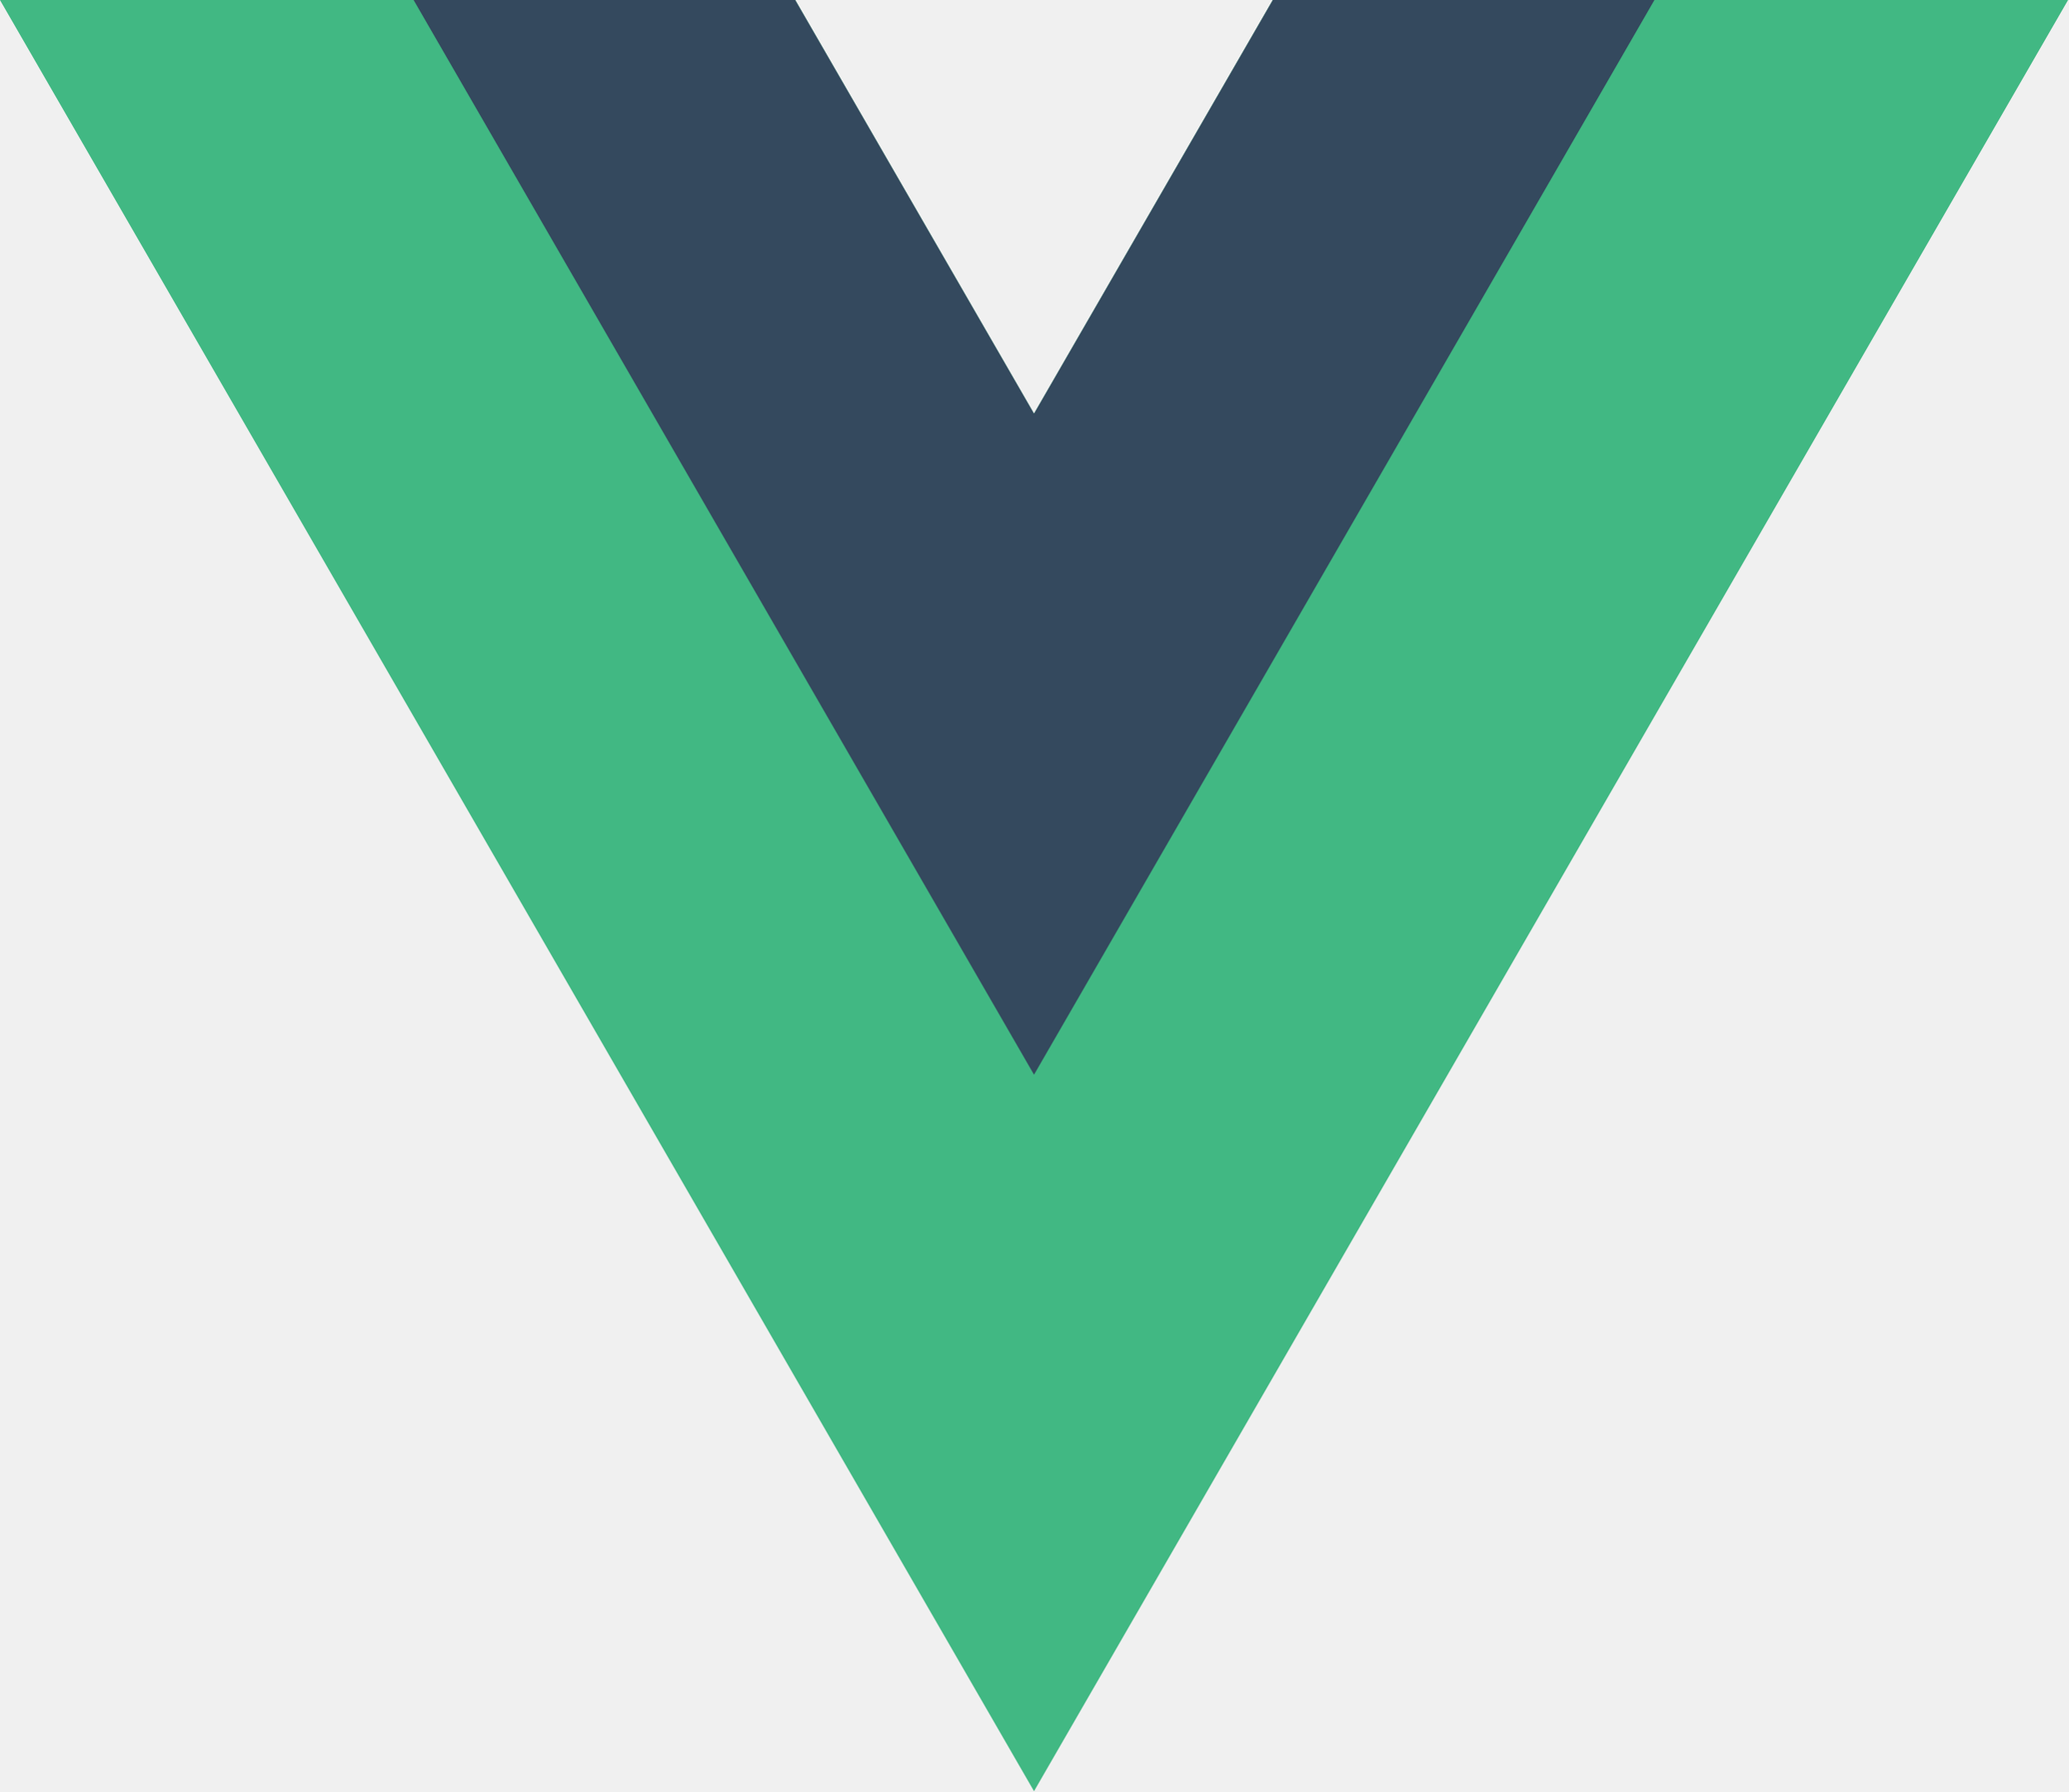
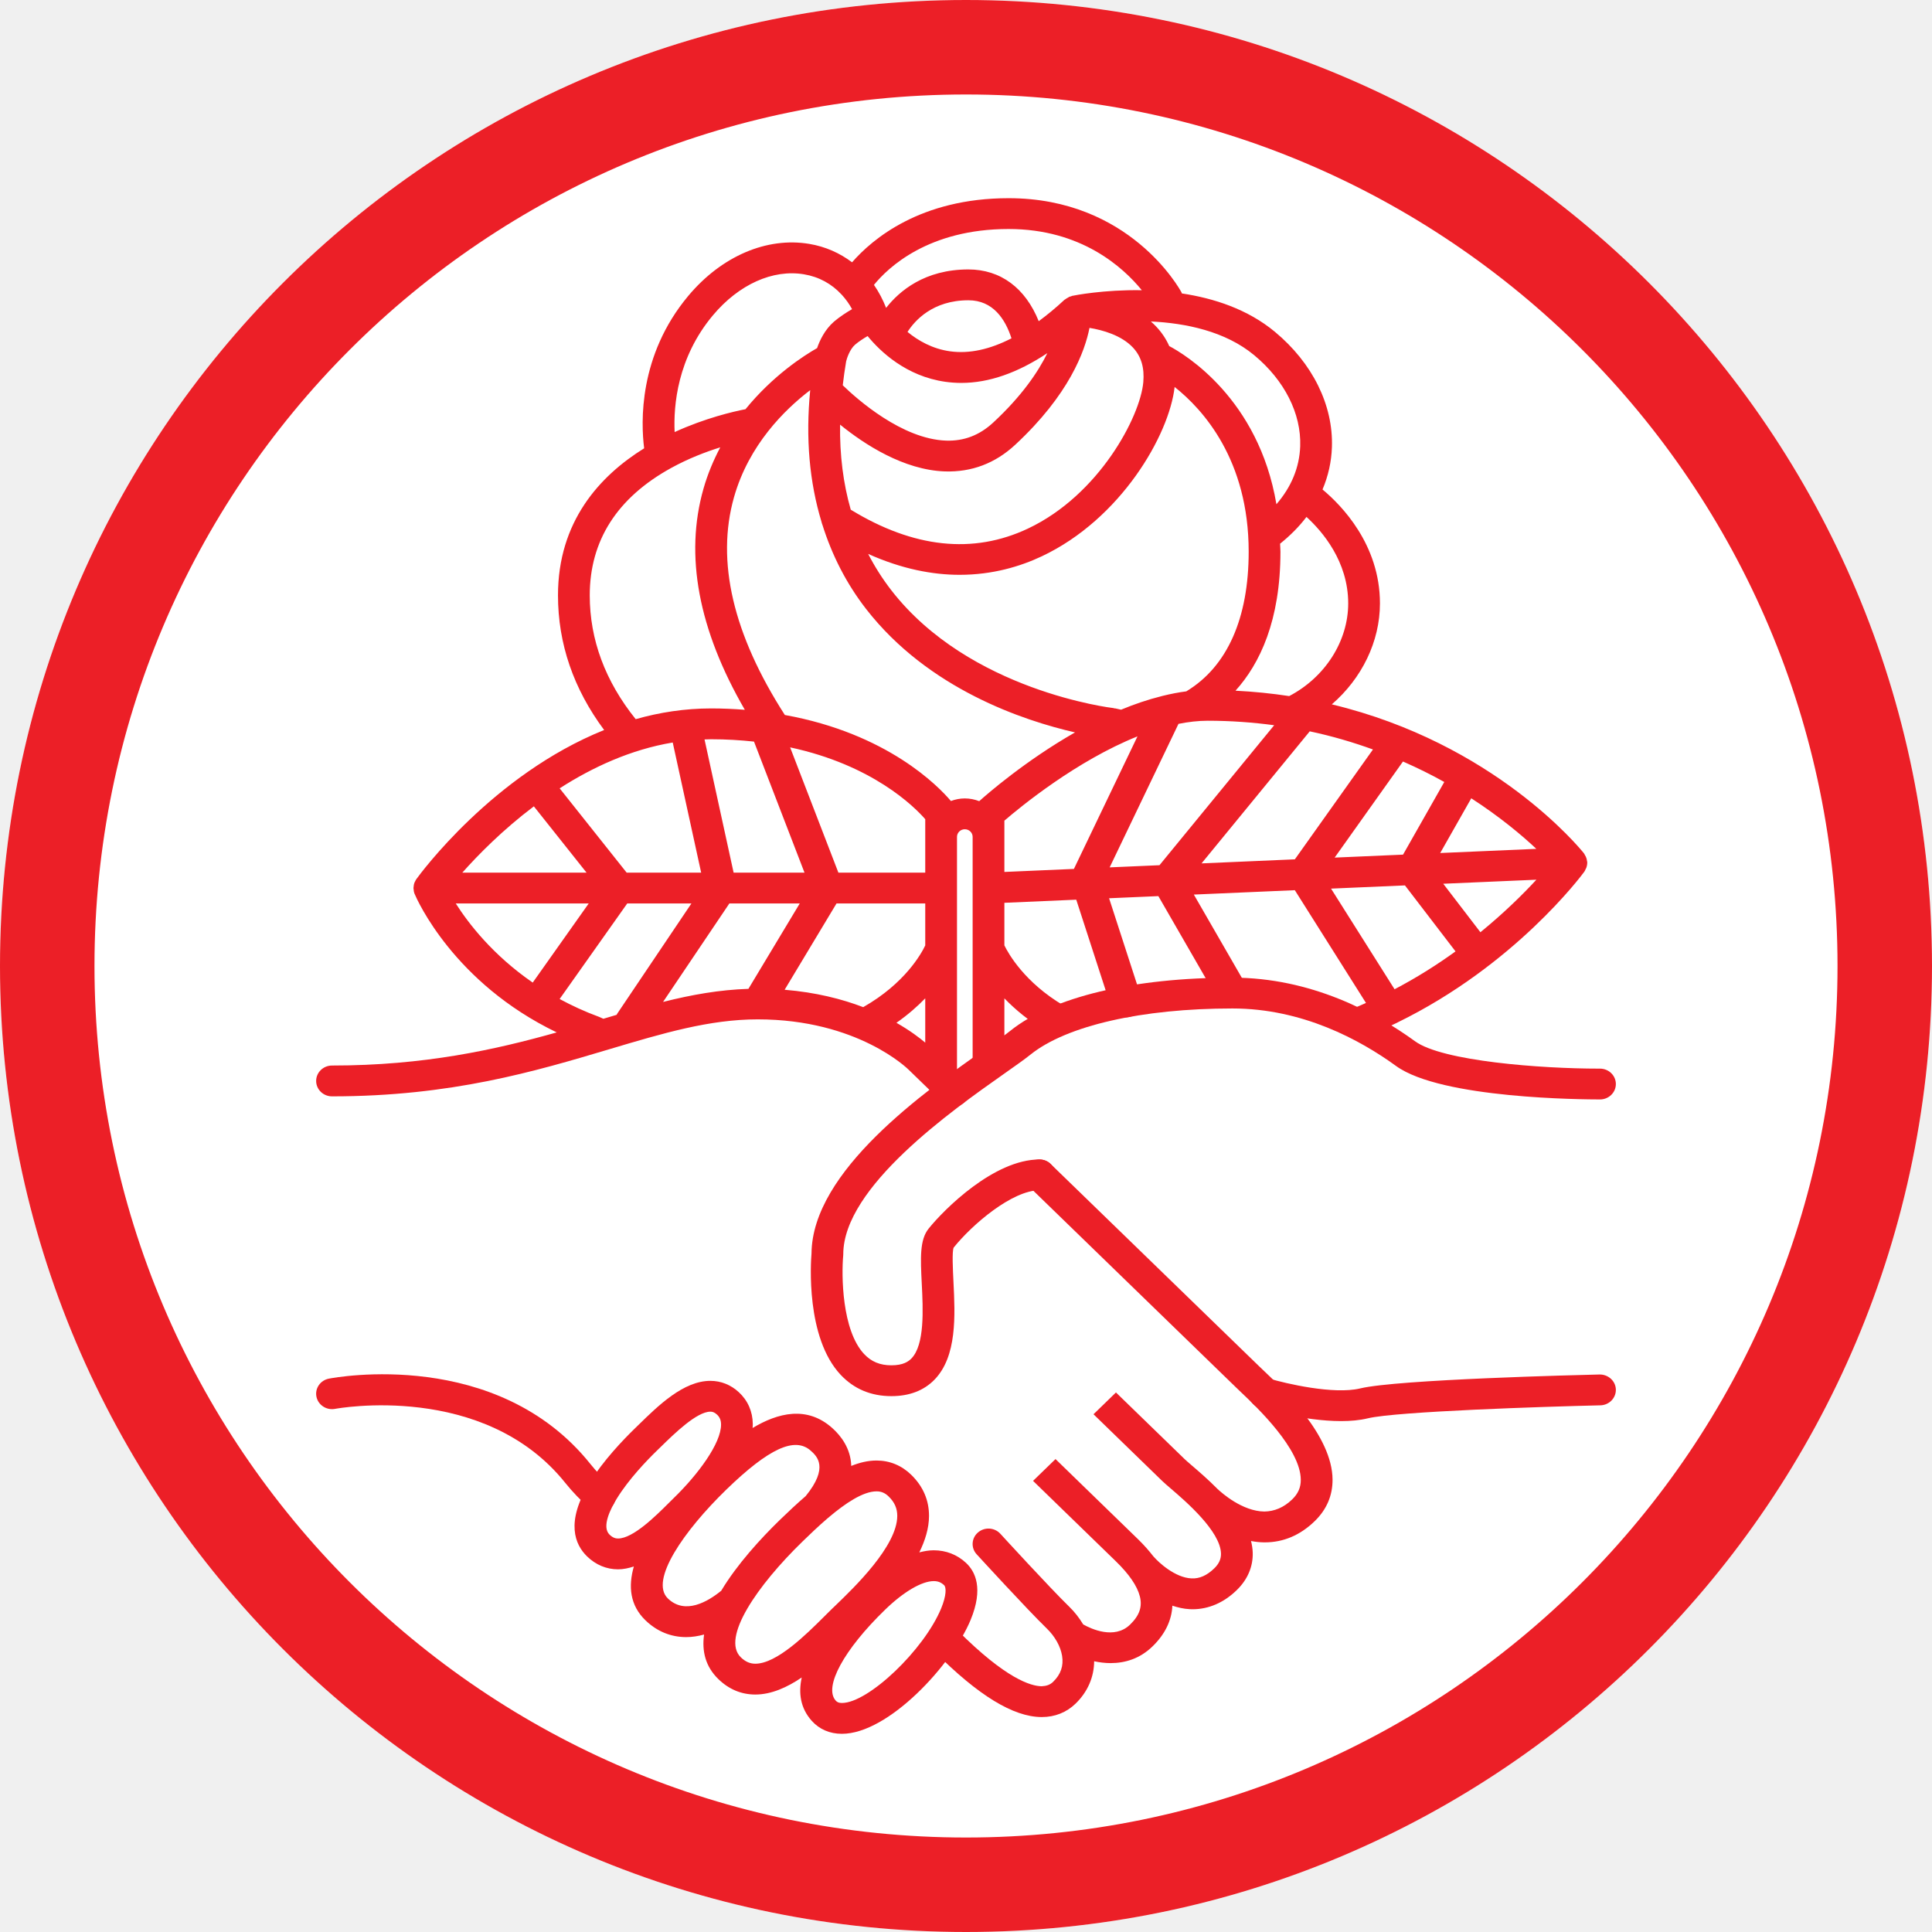
- <svg xmlns="http://www.w3.org/2000/svg" viewBox="0 0 261.76 226.69">
-   <path d="M161.096.001l-30.225 52.351L100.647.001H-.005l130.877 226.688L261.749.001z" fill="#41b883" />
-   <path d="M161.096.001l-30.225 52.351L100.647.001H52.346l78.526 136.01L209.398.001z" fill="#34495e" />
+ <svg xmlns="http://www.w3.org/2000/svg" width="1186" height="1186" viewBox="0 0 1186 1186" version="1.1" id="svg19293">
+   <defs id="defs19290">
+     <clipPath clipPathUnits="userSpaceOnUse" id="clipPath23085">
+       <g id="g23089">
+         <rect width="1186" height="1186" fill="#ffffff" id="rect23087" x="0" y="0" />
+       </g>
+     </clipPath>
+   </defs>
+   <g id="layer1">
+     <circle style="fill:#ffffff;stroke-width:1.432;fill-opacity:1" id="path24378" cx="593" cy="593" r="593" />
+     <path id="path24378-1" style="fill:#ec1f27;fill-opacity:1;stroke-width:1.432" d="M 593,-2.5000002e-6 A 593,593 0 0 0 -1.5e-5,593 593,593 0 0 0 593,1186 593,593 0 0 0 1186,593 593,593 0 0 0 593,-2.5000002e-6 Z m 0,58 A 535,535 0 0 1 1128,593 535,535 0 0 1 593,1128 535,535 0 0 1 58,593 535,535 0 0 1 593,58 Z" />
+     <path id="path96" d="m 981.952,843.763 c -12.628,0.299 -124.008,3.026 -146.941,8.538 -16.272,3.941 -45.856,-3.026 -55.884,-6.032 -5.123,-1.571 -10.603,1.234 -12.191,6.225 -1.598,4.991 1.271,10.282 6.413,11.833 1.34,0.405 26.964,8.046 49.907,8.046 5.808,0 11.437,-0.491 16.46,-1.715 17.632,-4.23 108.987,-7.189 142.702,-7.969 5.381,-0.125 9.64,-4.462 9.511,-9.694 -0.129,-5.223 -4.646,-9.299 -9.977,-9.231" style="fill:#ec1f27;fill-opacity:1;fill-rule:nonzero;stroke:none;stroke-width:0.098" />
+     <path id="path97" d="m 964.638,529.62 -357.817,15.536" style="fill:#ec1f27;fill-opacity:1;fill-rule:nonzero;stroke:none;stroke-width:0.098" />
+     <path id="path98" d="M 666.874,539.9 716.642,436.121" style="fill:#ec1f27;fill-opacity:1;fill-rule:nonzero;stroke:none;stroke-width:0.098" />
+     <path id="path99" d="M 716.642,540.38 800.144,438.463" style="fill:#ec1f27;fill-opacity:1;fill-rule:nonzero;stroke:none;stroke-width:0.098" />
+     <path id="path100" d="M 800.144,536.751 857.954,455.447" style="fill:#ec1f27;fill-opacity:1;fill-rule:nonzero;stroke:none;stroke-width:0.098" />
+     <path id="path101" d="m 867.187,533.847 32.613,-57.455" style="fill:#ec1f27;fill-opacity:1;fill-rule:nonzero;stroke:none;stroke-width:0.098" />
+     <path id="path102" d="m 867.187,533.847 39.9,52.053" style="fill:#ec1f27;fill-opacity:1;fill-rule:nonzero;stroke:none;stroke-width:0.098" />
+     <path id="path103" d="m 800.144,536.751 52.399,83.02" style="fill:#ec1f27;fill-opacity:1;fill-rule:nonzero;stroke:none;stroke-width:0.098" />
+     <path id="path104" d="m 716.642,540.38 38.033,65.984" style="fill:#ec1f27;fill-opacity:1;fill-rule:nonzero;stroke:none;stroke-width:0.098" />
+     <path id="path105" d="m 666.874,539.9 24.373,75.116" style="fill:#ec1f27;fill-opacity:1;fill-rule:nonzero;stroke:none;stroke-width:0.098" />
+     <path id="path106" d="m 263.537,545.155 h 314.195" style="fill:#ec1f27;fill-opacity:1;fill-rule:nonzero;stroke:none;stroke-width:0.098" />
+     <path id="path107" d="M 507.91,545.155 469.906,446.534" style="fill:#ec1f27;fill-opacity:1;fill-rule:nonzero;stroke:none;stroke-width:0.098" />
+     <path id="path108" d="M 442.456,545.155 420.635,445.248" style="fill:#ec1f27;fill-opacity:1;fill-rule:nonzero;stroke:none;stroke-width:0.098" />
+     <path id="path109" d="M 379.911,545.155 329.567,481.832" style="fill:#ec1f27;fill-opacity:1;fill-rule:nonzero;stroke:none;stroke-width:0.098" />
+     <path id="path110" d="m 379.911,545.155 -50.344,71.142" style="fill:#ec1f27;fill-opacity:1;fill-rule:nonzero;stroke:none;stroke-width:0.098" />
+     <path id="path111" d="m 442.456,545.155 -55.536,82.48" style="fill:#ec1f27;fill-opacity:1;fill-rule:nonzero;stroke:none;stroke-width:0.098" />
+     <path id="path112" d="m 507.91,545.155 -42.759,71.141" style="fill:#ec1f27;fill-opacity:1;fill-rule:nonzero;stroke:none;stroke-width:0.098" />
+     <path id="path113" d="m 682.45,444.08 6.542,1.477" style="fill:#ec1f27;fill-opacity:1;fill-rule:nonzero;stroke:none;stroke-width:0.098" />
+     <path id="path114" d="m 908.784,572.27 -22.814,-29.763 57.174,-2.482 c -8.071,8.752 -19.617,20.213 -34.36,32.246 z m -91.693,-26.773 45.37,-1.97 31.044,40.511 c -11.149,8.069 -23.668,16.023 -37.418,23.238 z m -200.531,-31.789 v -9.925 c 10.186,-8.778 44.437,-36.814 81.706,-51.743 l -39.026,81.367 -42.68,1.853 z m -24.293,-23.576 c -3.008,0 -5.867,0.602 -8.538,1.582 -7.575,-8.993 -38.957,-41.451 -101.929,-52.802 -31.799,-49.449 -42.322,-94.414 -31.223,-133.662 9.104,-32.19 31.193,-53.87 46.79,-65.762 -2.909,29.531 -0.457,56.486 6.94,80.893 0.089,0.585 0.318,1.113 0.516,1.672 5.927,18.865 14.763,36.229 26.875,51.812 38.262,49.238 96.885,68.581 128.237,75.737 -30.528,17.424 -53.888,37.782 -58.812,42.207 -2.75,-1.051 -5.718,-1.677 -8.856,-1.677 z m -41.965,137.735 c 7.088,-4.964 12.916,-10.096 17.681,-15.025 v 27.197 c -3.504,-2.965 -9.352,-7.427 -17.681,-12.172 z M 279.789,554.615 h 81.606 l -34.37,48.565 c -24.393,-16.828 -39.334,-36.113 -47.236,-48.565 z m 47.931,-59.62 32.355,40.7 h -76.275 c 9.68,-10.899 24.74,-26.224 43.92,-40.7 z m 240.262,18.712 v 21.988 H 514.671 l -29.634,-76.905 c 50.552,10.824 76.166,36.312 82.947,44.097 z M 462.858,455.246 l 31.004,80.45 h -43.514 l -17.86,-81.778 c 1.35,-0.04 2.7,-0.111 4.06,-0.111 9.342,0 18.049,0.552 26.309,1.439 z m -49.887,0.56 17.453,79.89 h -45.727 l -41.141,-51.756 c 20.124,-12.935 43.613,-23.824 69.415,-28.134 z m -42.57,169.584 -2.631,-1.162 c -8.806,-3.225 -16.818,-6.96 -24.224,-10.964 l 41.498,-58.649 h 39.394 l -45.668,67.846 c -0.109,0.159 -0.119,0.344 -0.208,0.506 -2.7,0.796 -5.411,1.603 -8.161,2.424 z m 36.634,-10.33 40.694,-60.445 h 43.216 l -31.511,52.412 c -17.741,0.563 -34.817,3.606 -52.399,8.033 z m 122.886,3.205 c -12.995,-4.985 -29.108,-9.1 -48.249,-10.68 l 31.838,-52.97 h 54.474 v 25.756 c -2.422,5.092 -12.489,23.31 -38.013,37.847 -0.02,0.012 -0.03,0.034 -0.05,0.046 z M 362.031,365.481 c 0,-33.642 16.818,-59.956 49.986,-78.212 10.563,-5.812 21.206,-9.865 30.131,-12.654 -4.07,7.721 -7.664,16.105 -10.295,25.363 -11.685,40.969 -3.097,86.576 25.375,135.741 -6.632,-0.508 -13.472,-0.833 -20.68,-0.833 -16.232,0 -31.719,2.445 -46.323,6.584 -18.634,-23.206 -28.195,-48.721 -28.195,-75.99 z m 75.62,-171.93 c 15.875,-18.954 36.763,-28.379 55.903,-25.16 9.163,1.532 16.977,5.83 23.052,12.421 0.08,0.106 0.199,0.183 0.278,0.289 2.323,2.563 4.408,5.435 6.175,8.673 -3.574,2.081 -7.694,4.751 -11.099,7.67 -5.748,4.972 -8.836,11.775 -10.375,16.247 -8.012,4.548 -27.023,16.722 -43.95,37.508 -7.575,1.471 -24.671,5.446 -43.494,14.029 -0.745,-16.203 1.618,-45.544 23.509,-71.677 z m 181.53,-52.97 c 44.586,0 70.338,23.561 81.745,37.572 -23.291,-0.395 -41.28,3.161 -42.809,3.479 -0.238,0.058 -0.417,0.212 -0.645,0.279 -0.347,0.096 -0.695,0.135 -1.023,0.27 -0.208,0.087 -0.357,0.251 -0.556,0.337 -0.089,0.048 -0.169,0.116 -0.248,0.164 -0.586,0.299 -1.122,0.597 -1.618,1.002 -0.199,0.154 -0.437,0.212 -0.625,0.385 -5.341,4.992 -10.583,9.27 -15.755,13.105 -8.161,-20.284 -23.33,-31.771 -43.186,-31.771 -26.775,0 -42.342,13.182 -50.493,23.599 -2.025,-5.117 -4.507,-9.858 -7.476,-14.117 8.617,-10.6 33.377,-34.305 82.689,-34.305 z m 178.978,133.311 c -0.447,13.072 -5.5,25.14 -14.604,35.641 -10.95,-64.865 -56.251,-92.056 -65.801,-97.095 -1.896,-4.288 -4.497,-8.229 -7.833,-11.785 -1.102,-1.176 -2.254,-2.284 -3.445,-3.315 21.136,1.012 45.608,5.878 63.458,20.718 18.615,15.465 28.9,35.815 28.225,55.836 z m 29.466,96.511 c 0,23.191 -14.217,45.409 -36.236,56.901 -10.533,-1.607 -21.523,-2.733 -32.95,-3.308 14.971,-16.589 27.589,-43.073 27.589,-85.343 0,-1.7 -0.179,-3.234 -0.218,-4.893 6.255,-5.021 11.715,-10.507 16.202,-16.438 9.68,8.827 25.614,27.253 25.614,53.082 z m 75.55,119.645 c 17.513,11.35 30.935,22.569 39.93,31.035 l -59.001,2.561 z m -41.925,-22.577 c 9.054,3.986 17.542,8.198 25.356,12.565 l -25.316,44.599 -41.985,1.823 z M 804.016,448.945 c 13.869,2.938 26.755,6.777 38.808,11.136 l -47.951,67.439 -57.273,2.486 z M 589.089,352.865 c 20.203,0 37.229,-5.136 50.453,-11.375 48.587,-22.918 78.221,-74.516 81.527,-103.943 17.433,13.803 45.459,44.739 45.459,101.105 0,40.9 -13.164,70.507 -38.093,85.621 -0.05,0.033 -0.079,0.09 -0.129,0.124 -4.825,0.603 -9.66,1.577 -14.485,2.75 -0.238,0.071 -0.477,0.102 -0.705,0.19 -8.429,2.095 -16.778,4.939 -24.929,8.326 l -3.524,-0.796 c -0.179,-0.041 -0.347,0.015 -0.526,-0.016 -0.208,-0.036 -0.377,-0.149 -0.586,-0.172 -0.874,-0.095 -88.407,-10.453 -136.388,-72.324 -5.45,-7.032 -10.176,-14.48 -14.217,-22.315 20.63,9.246 39.483,12.826 56.142,12.826 z m -73.386,-92.194 c 15.041,12.209 39.046,27.822 64.302,28.72 16.431,0.521 30.925,-4.938 43.245,-16.393 33.099,-30.744 42.769,-57.466 45.559,-71.718 7.992,1.311 19.578,4.49 26.686,12.084 5.053,5.406 7.128,12.364 6.344,21.256 -1.866,21.145 -27.143,69.253 -70.815,89.856 -33.665,15.886 -70.259,11.945 -108.769,-11.588 -4.616,-16.103 -6.82,-33.52 -6.552,-52.216 z M 557.102,203.755 c 4.398,-6.88 15.418,-19.427 37.358,-19.427 15.12,0 22.655,11.554 26.458,23.358 -13.264,6.813 -25.842,9.588 -37.587,7.988 -10.95,-1.494 -19.746,-6.591 -26.229,-11.92 z m -32.196,7.834 c 2.135,-1.841 4.994,-3.7 7.694,-5.29 7.764,9.472 23.658,24.691 47.743,28.079 3.246,0.454 6.503,0.683 9.789,0.683 16.996,0 34.668,-6.218 52.806,-18.288 -5.669,11.546 -15.606,26.246 -33.159,42.558 -8.488,7.886 -18.049,11.522 -29.009,11.153 -27.033,-0.938 -54.573,-25.399 -63.429,-33.972 0.566,-4.834 1.231,-9.714 2.085,-14.699 0.347,-1.542 2.135,-7.333 5.48,-10.224 z m 156.283,320.864 42.253,-88.1 c 6.046,-1.193 12.052,-1.914 17.93,-1.914 14.286,0 27.867,1.02 40.803,2.764 l -70.408,85.923 z m 292.622,0.202 c 0.387,-1.092 0.586,-2.219 0.546,-3.355 0,-0.035 0.02,-0.066 0.02,-0.102 -0.01,-0.179 -0.119,-0.325 -0.129,-0.501 -0.099,-0.933 -0.318,-1.84 -0.705,-2.717 -0.169,-0.383 -0.387,-0.712 -0.596,-1.068 -0.218,-0.361 -0.347,-0.757 -0.616,-1.095 -2.671,-3.328 -55.179,-67.526 -154.774,-91.429 18.356,-15.844 29.555,-38.473 29.555,-61.986 0,-36.189 -23.698,-60.298 -35.254,-69.918 3.495,-8.247 5.47,-16.972 5.768,-25.969 0.884,-25.793 -11.884,-51.613 -35.015,-70.838 -16.698,-13.866 -37.408,-20.583 -57.124,-23.551 -0.099,-0.212 -0.089,-0.443 -0.199,-0.655 -1.271,-2.361 -31.958,-57.808 -106.108,-57.808 -54.176,0 -83.711,25.122 -96.121,39.354 -7.565,-5.695 -16.371,-9.636 -26.189,-11.284 -26.17,-4.404 -53.958,7.535 -74.339,31.877 -30.647,36.598 -29.108,77.816 -27.103,93.591 -27.401,17.016 -52.895,44.995 -52.895,90.279 0,29.642 9.531,57.388 28.334,82.656 -68.273,27.44 -112.929,88.284 -115.311,91.593 -0.328,0.446 -0.546,0.939 -0.774,1.422 -0.079,0.161 -0.189,0.297 -0.258,0.464 -0.427,1.024 -0.625,2.103 -0.665,3.199 0,0.119 -0.069,0.22 -0.069,0.34 0,0.133 0.069,0.242 0.08,0.374 0.04,1.071 0.208,2.138 0.625,3.159 0.01,0.017 0.05,0.095 0.05,0.116 0.01,0.022 0.02,0.043 0.03,0.064 1.43,3.402 23.966,54.503 87.196,84.897 -37.855,10.651 -81.328,20.336 -137.957,20.336 -5.381,0 -9.739,4.236 -9.739,9.461 0,5.225 4.358,9.46 9.739,9.46 73.227,0 124.753,-15.365 170.222,-28.927 32.99,-9.837 61.483,-18.337 91.117,-18.337 61.423,0 92.229,30.494 92.706,30.975 l 20.471,19.858 c 1.906,1.848 4.398,2.772 6.89,2.772 2.492,0 4.994,-0.924 6.89,-2.772 3.802,-3.695 3.802,-9.688 0,-13.376 l -4.636,-4.496 v -76.417 -68.593 c 0,-2.564 2.154,-4.655 4.795,-4.655 2.651,0 4.805,2.091 4.805,4.655 v 68.593 69.39 c 0,5.226 4.358,9.46 9.739,9.46 5.391,0 9.749,-4.234 9.749,-9.46 v -38.834 c 6.582,6.813 15.18,14.041 26.319,20.617 4.607,2.705 10.593,1.3 13.393,-3.171 2.79,-4.463 1.33,-10.28 -3.266,-13 -24.105,-14.22 -34.032,-32.001 -36.445,-36.961 v -26.138 l 44.119,-1.916 21.275,65.576 c 1.31,4.036 5.153,6.615 9.292,6.615 0.973,0 1.956,-0.141 2.939,-0.436 5.133,-1.567 7.972,-6.881 6.364,-11.869 l -19.717,-60.761 30.25,-1.313 35.095,60.884 c 1.777,3.096 5.093,4.84 8.508,4.84 1.618,0 3.246,-0.385 4.755,-1.205 4.696,-2.55 6.374,-8.314 3.743,-12.875 l -30.319,-52.59 61.989,-2.691 43.682,69.222 c -2.472,1.084 -4.914,2.191 -7.446,3.215 -4.974,2.002 -7.327,7.538 -5.262,12.364 1.559,3.637 5.182,5.832 9.005,5.832 1.241,0 2.512,-0.229 3.733,-0.725 6.423,-2.592 12.569,-5.411 18.565,-8.323 0.169,-0.086 0.347,-0.117 0.506,-0.213 0.04,-0.025 0.06,-0.067 0.099,-0.092 72.026,-35.143 112.998,-90.122 114.835,-92.639 0.347,-0.463 0.516,-0.988 0.755,-1.488 0.169,-0.327 0.367,-0.614 0.486,-0.96" style="fill:#ec1f27;fill-opacity:1;fill-rule:nonzero;stroke:none;stroke-width:0.098" />
+     <path id="path115" d="m 362.438,898.727 c -57.283,-71.578 -156.353,-53.221 -160.532,-52.421 -5.282,1.021 -8.707,6.013 -7.644,11.13 1.062,5.127 6.235,8.441 11.467,7.42 0.923,-0.164 91.356,-16.94 141.312,45.483 4.299,5.358 9.223,10.494 14.624,15.283 1.876,1.657 4.229,2.477 6.572,2.477 2.641,0 5.282,-1.05 7.208,-3.093 3.624,-3.854 3.336,-9.848 -0.645,-13.365 -4.587,-4.066 -8.756,-8.403 -12.36,-12.912" style="fill:#ec1f27;fill-opacity:1;fill-rule:nonzero;stroke:none;stroke-width:0.098" />
+     <path id="path116" d="m 775.394,841.055 -2.651,-2.525 c -6.324,-6.129 -75.362,-73.139 -127.761,-123.989 -3.802,-3.691 -9.968,-3.691 -13.78,0 -3.802,3.7 -3.802,9.684 0,13.375 52.389,50.87 121.447,117.88 127.771,123.999 l 2.79,2.669 c 10.027,9.511 36.653,34.796 36.753,53.809 0.03,4.702 -1.638,8.518 -5.262,12.026 -5.242,5.098 -11.05,7.372 -17.096,7.468 -13.452,-0.144 -26.07,-11.322 -28.781,-13.876 -5.609,-5.685 -11.308,-10.6 -15.706,-14.368 -1.936,-1.667 -3.504,-3.006 -4.487,-3.96 l -42.134,-40.886 -13.78,13.375 42.124,40.896 c 1.181,1.147 3.048,2.766 5.361,4.751 9.084,7.786 30.339,26.027 30.776,39.788 0.099,3.411 -1.211,6.331 -4.14,9.174 -4.497,4.356 -9.094,6.427 -14.018,6.148 -10.037,-0.443 -20.193,-9.838 -23.251,-13.423 -0.02,-0.019 -0.04,-0.019 -0.05,-0.038 -2.71,-3.469 -5.738,-6.967 -9.441,-10.561 l -50.681,-49.222 -13.79,13.375 50.691,49.231 c 8.26,7.998 13.264,15.302 14.872,21.681 1.618,6.399 -0.248,11.747 -6.016,17.345 -9.61,9.318 -23.926,2.592 -28.771,-0.135 -2.343,-3.864 -5.143,-7.564 -8.558,-10.87 -11.774,-11.429 -41.975,-44.442 -42.282,-44.77 -3.574,-3.922 -9.739,-4.279 -13.76,-0.79 -4.021,3.459 -4.388,9.443 -0.814,13.356 1.261,1.359 30.885,33.756 43.077,45.589 5.023,4.866 8.448,10.985 9.382,16.767 1.003,6.177 -0.794,11.4 -5.5,15.967 -1.946,1.889 -4.16,2.563 -7.049,2.708 -6.542,-0.048 -21.94,-4.558 -51.485,-34.16 -3.743,-3.758 -9.918,-3.835 -13.78,-0.212 -3.872,3.643 -3.971,9.627 -0.218,13.375 26.676,26.731 48.05,39.778 65.335,39.913 0.08,0 0.169,0 0.258,0 8.002,0 15.16,-2.843 20.729,-8.249 7.436,-7.227 11.328,-16.295 11.397,-26.008 3.246,0.694 6.632,1.137 10.087,1.137 8.796,0 17.94,-2.669 25.733,-10.243 7.694,-7.458 11.784,-15.967 12.201,-25.006 3.366,1.099 6.88,1.956 10.653,2.139 0.586,0.029 1.171,0.048 1.747,0.048 9.838,0 19.18,-4.028 27.083,-11.718 6.711,-6.504 10.106,-14.502 9.838,-23.127 -0.08,-2.37 -0.467,-4.722 -1.042,-7.044 2.551,0.482 5.172,0.79 7.853,0.829 0.199,0 0.407,0 0.606,0 11.417,0 21.722,-4.375 30.617,-13.009 7.327,-7.112 11.02,-15.697 10.97,-25.517 -0.149,-26.904 -29.912,-55.167 -42.62,-67.232" style="fill:#ec1f27;fill-opacity:1;fill-rule:nonzero;stroke:none;stroke-width:0.098" />
+     <path id="path117" d="m 577.742,987.371 c -10.543,25.497 -44.705,58.048 -60.927,58.039 -2.055,0 -3.008,-0.588 -3.802,-1.474 -7.456,-8.326 5.004,-31.25 30.3,-55.765 11.347,-11.005 22.526,-17.576 29.912,-17.576 2.512,0 4.458,0.761 6.304,2.477 1.44,1.33 1.489,6.379 -1.787,14.3 z m -122.966,30.007 c -12.201,-11.833 10.196,-44.191 37.785,-71.009 4.14,-4.009 9.61,-9.318 15.547,-14.396 0.258,-0.241 0.576,-0.366 0.804,-0.636 0.03,-0.038 0.05,-0.067 0.089,-0.106 9.799,-8.268 20.739,-15.736 29.098,-15.736 2.909,0 5.202,0.983 7.456,3.18 3.594,3.508 5.262,7.295 5.252,11.93 -0.069,18.53 -26.497,43.96 -37.785,54.811 l -2.73,2.621 c -1.38,1.349 -2.879,2.843 -4.477,4.442 -10.831,10.783 -28.949,28.831 -42.153,28.831 -3.306,-0.01 -6.125,-1.253 -8.885,-3.932 z m -44.814,-36.155 c -11.347,-11.005 9.868,-41.503 35.929,-66.827 26.06,-25.266 42.044,-32.609 51.843,-23.821 3.693,3.315 11.258,10.176 -3.137,27.82 -5.341,4.606 -10.633,9.569 -15.825,14.599 -11.755,11.428 -26.249,27.213 -36.028,43.507 -8.171,6.678 -22.199,14.994 -32.782,4.722 z m -35.78,-39.152 c -4.964,-4.818 0.616,-15.871 4.398,-22.028 7.327,-11.968 18.625,-23.657 24.69,-29.554 l 2.502,-2.428 c 8.22,-8.037 21.98,-21.479 30.31,-21.479 1.052,0 2.353,0.212 4.021,1.754 1.717,1.59 2.502,3.45 2.532,6.032 0.149,11.64 -14.405,31.048 -28.9,45.107 l -3.475,3.44 c -7.555,7.526 -21.623,21.537 -30.836,21.527 -1.3,0 -3.068,-0.26 -5.242,-2.37 z m 199.042,9.607 c -2.978,0 -5.947,0.53 -8.885,1.272 3.594,-7.295 5.927,-14.811 5.957,-22.279 0.04,-9.713 -3.643,-18.241 -10.921,-25.343 -5.877,-5.724 -13.224,-8.759 -21.275,-8.759 -5.182,0 -10.375,1.234 -15.547,3.325 -0.298,-10.783 -6.374,-18.53 -11.596,-23.213 -15.527,-13.934 -33.467,-9.386 -48.964,-0.067 0.06,-0.829 0.149,-1.657 0.129,-2.477 -0.089,-7.661 -3.058,-14.406 -8.578,-19.504 -4.934,-4.558 -10.97,-6.967 -17.463,-6.967 -16.45,0 -31.809,15.004 -44.139,27.058 l -2.452,2.39 c -6.711,6.524 -19.25,19.523 -27.679,33.264 -14.743,24.081 -8.895,37.793 -1.41,45.069 5.341,5.184 11.913,7.921 19.022,7.921 3.276,0 6.503,-0.723 9.68,-1.744 -3.504,12.199 -2.393,23.801 7.069,32.985 7.148,6.938 15.785,10.368 25.078,10.368 3.574,0 7.237,-0.568 10.96,-1.58 -1.41,10.118 0.774,19.59 8.786,27.367 6.473,6.273 14.088,9.453 22.655,9.463 h 0.01 c 9.829,0 19.528,-4.394 28.493,-10.455 -2.085,9.588 -0.814,18.81 6.145,26.586 4.686,5.223 11.079,7.979 18.515,7.979 0,0 0,0 0.01,0 28.582,0 67.638,-42.409 79.005,-69.911 8.002,-19.349 2.879,-29.728 -2.829,-35.028 -5.44,-5.049 -12.281,-7.719 -19.776,-7.719" style="fill:#ec1f27;fill-opacity:1;fill-rule:nonzero;stroke:none;stroke-width:0.098" />
+     <path id="path118" d="m 517.659,769.93 c 0,-41.262 66.774,-88.277 98.861,-110.87 6.959,-4.9 12.449,-8.765 16.133,-11.722 22.03,-17.701 68.343,-28.27 123.889,-28.27 42.868,0 78.281,19.193 100.43,35.283 27.798,20.221 115.569,20.546 125.239,20.568 5.381,-0.014 9.739,-4.257 9.719,-9.482 -0.01,-5.218 -4.378,-9.438 -9.749,-9.438 -0.387,-0.01 -0.616,0 -0.923,0 -35.005,0 -95.724,-4.516 -112.591,-16.792 -24.532,-17.818 -63.885,-39.059 -112.124,-39.059 -60.837,0 -110.516,11.884 -136.319,32.615 -3.197,2.565 -8.736,6.467 -15.15,10.982 -37.259,26.238 -106.525,75.006 -106.912,125.76 -0.447,5.348 -3.614,51.583 17.91,74.469 8.161,8.673 18.634,13.076 31.114,13.076 10.98,0 19.856,-3.373 26.378,-10.022 14.038,-14.3 12.767,-39.653 11.745,-60.024 -0.387,-7.931 -0.933,-18.781 0.119,-21.142 11.357,-14.184 35.949,-35.172 52.667,-35.172 5.381,0 9.749,-4.24 9.749,-9.463 0,-5.223 -4.368,-9.463 -9.749,-9.463 -27.927,0 -58.594,30.672 -68.055,42.476 -5.54,6.899 -4.974,18.135 -4.199,33.678 0.804,15.88 1.886,37.629 -6.384,46.051 -1.757,1.783 -4.924,4.153 -12.271,4.153 -6.959,0 -12.271,-2.197 -16.699,-6.89 -13.77,-14.618 -13.958,-48.595 -12.866,-60.458 0.02,-0.28 0.04,-0.569 0.04,-0.848" style="fill:#ec1f27;fill-opacity:1;fill-rule:nonzero;stroke:none;stroke-width:0.098" />
+   </g>
</svg>
